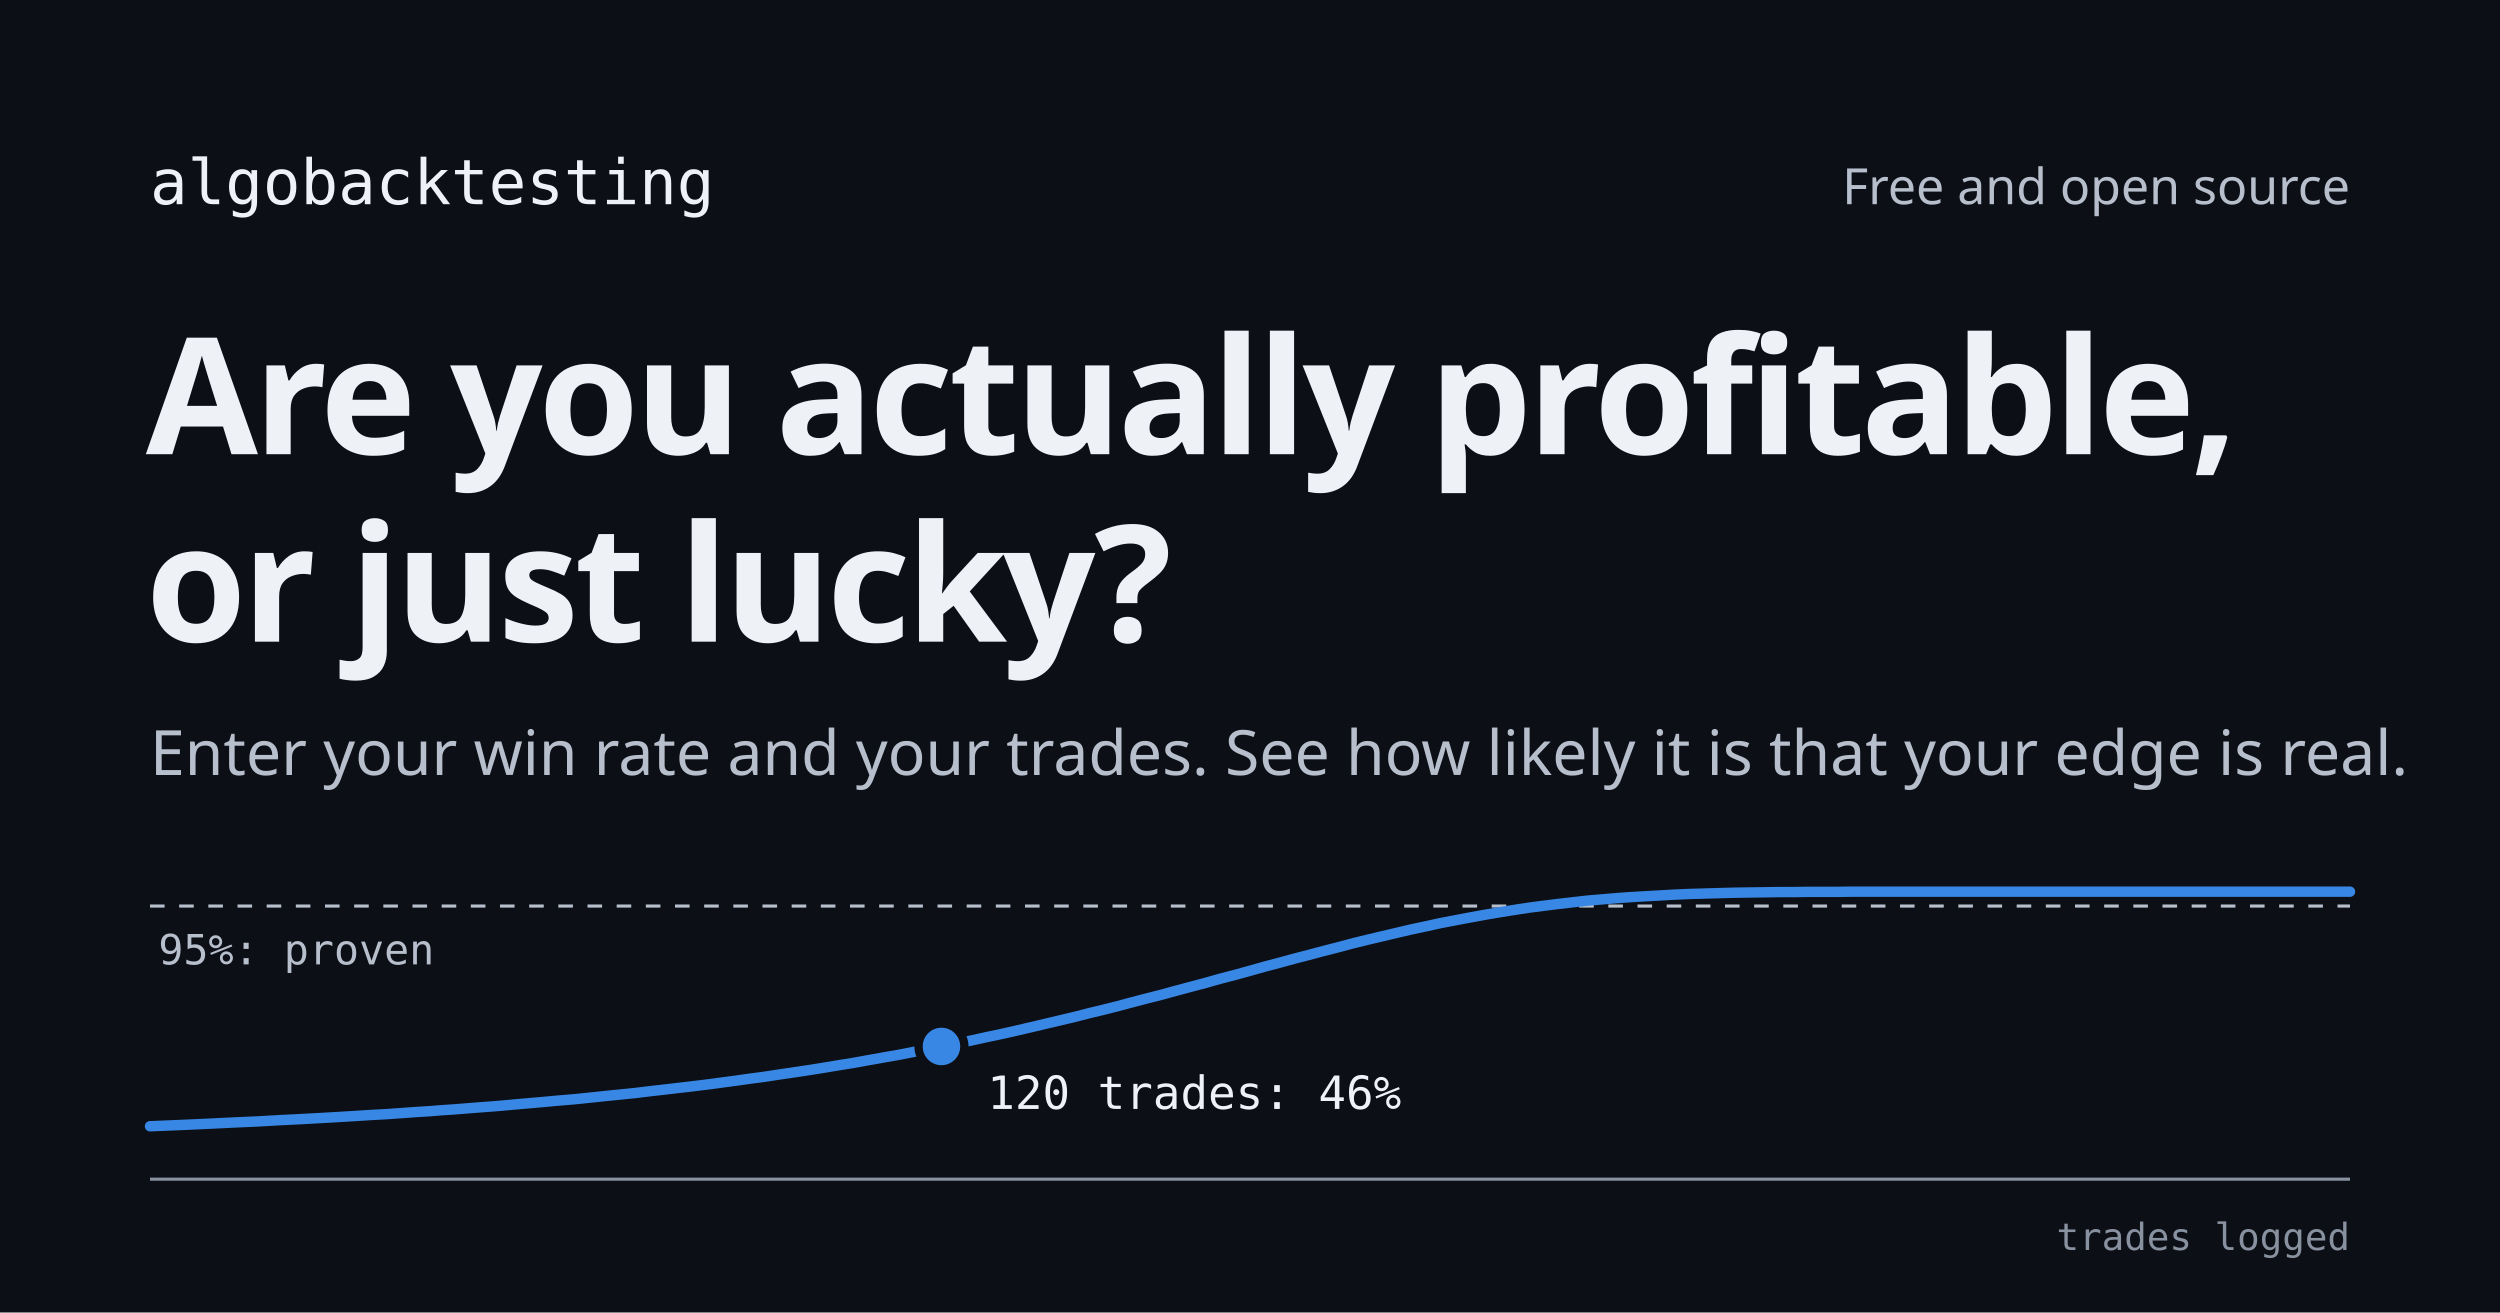
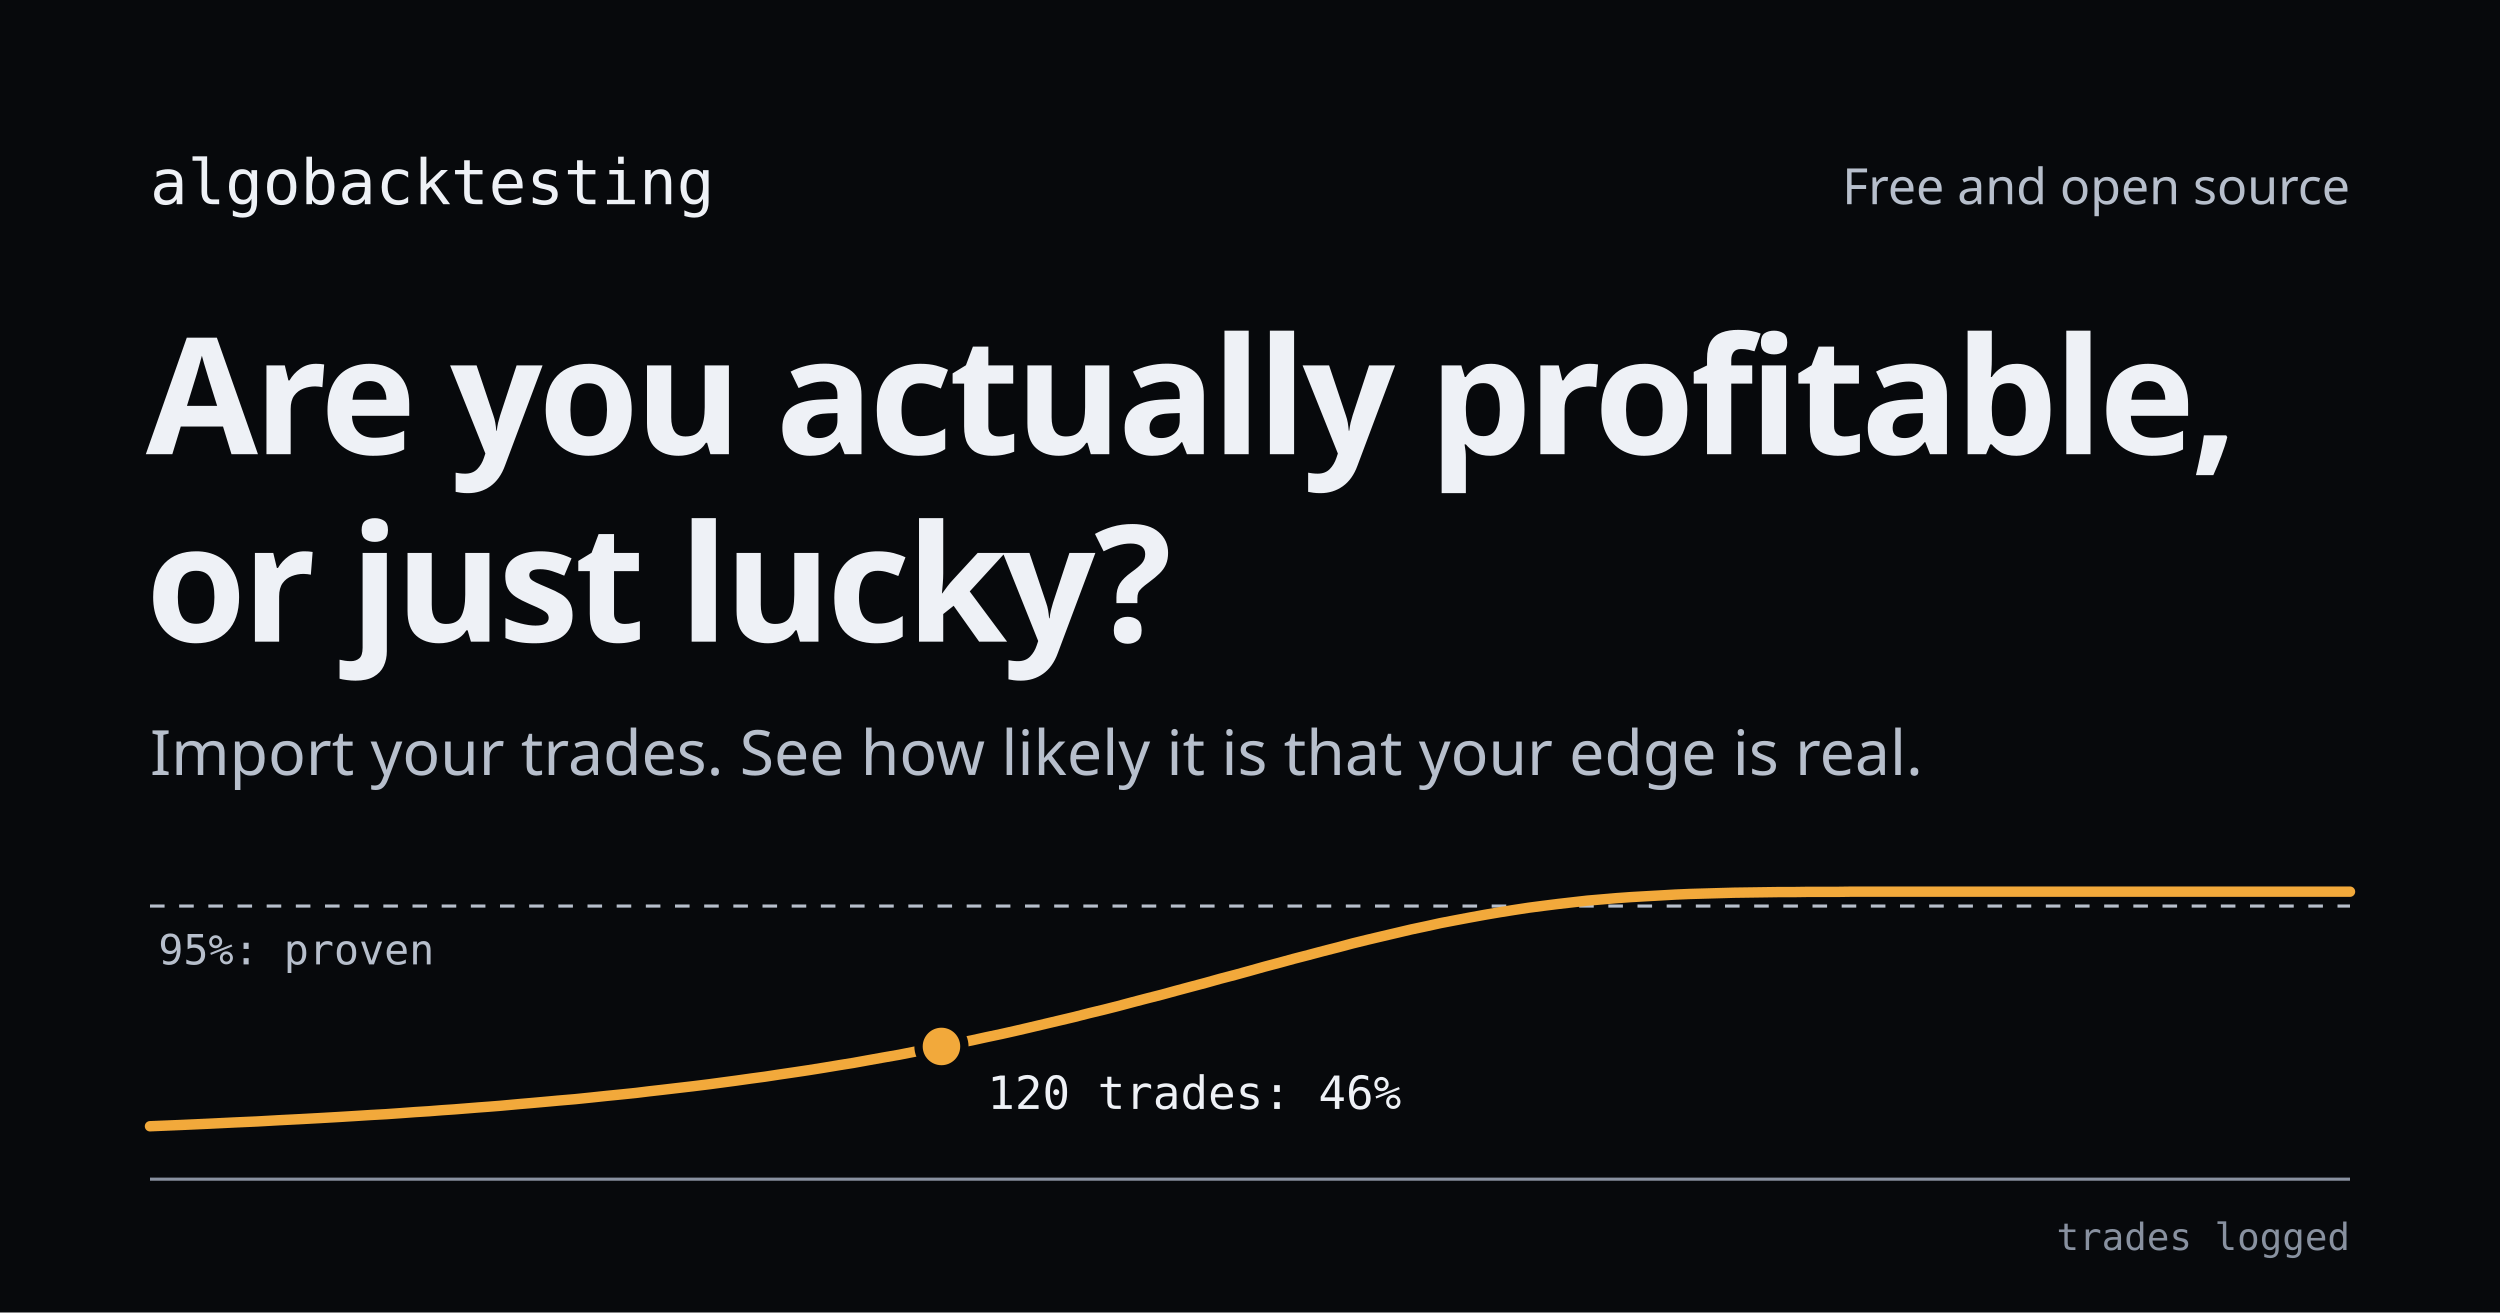
<svg xmlns="http://www.w3.org/2000/svg" width="1200" height="630" viewBox="0 0 1200 630">
-   <rect width="1200" height="630" fill="#0c0f15" />
+   <rect width="1200" height="630" fill="#07090c" />
  <text x="72" y="98" fill="#eef1f6" font-family="Consolas, 'IBM Plex Mono', monospace" font-size="30">algobacktesting</text>
  <text x="1128" y="98" text-anchor="end" fill="#b7bfcc" font-family="'Segoe UI', system-ui, sans-serif" font-size="24">Free and open source</text>
  <text fill="#eef1f6" font-family="'Segoe UI', system-ui, sans-serif" font-size="78" font-weight="600" letter-spacing="-2">
    <tspan x="70" y="218">Are you actually profitable,</tspan>
    <tspan x="70" y="308">or just lucky?</tspan>
  </text>
-   <text x="72" y="372" fill="#b7bfcc" font-family="'Segoe UI', system-ui, sans-serif" font-size="30">Enter your win rate and your trades. See how likely it is that your edge is real.</text>
+   <text x="72" y="372" fill="#b7bfcc" font-family="'Segoe UI', system-ui, sans-serif" font-size="30">Import your trades. See how likely it is that your edge is real.</text>
  <line x1="72" x2="1128" y1="566" y2="566" stroke="#8891a0" stroke-width="1.5" />
  <line x1="72" x2="1128" y1="434.9" y2="434.9" stroke="#b7bfcc" stroke-width="1.5" stroke-dasharray="7 7" />
  <text x="76" y="462.9" fill="#b7bfcc" font-family="Consolas, 'IBM Plex Mono', monospace" font-size="20">95%: proven</text>
-   <polyline points="72.0,540.6 86.6,540.0 99.9,539.4 112.1,538.8 123.4,538.3 134.0,537.7 143.9,537.2 153.1,536.7 161.9,536.2 170.1,535.7 178.0,535.2 185.4,534.8 192.5,534.3 199.3,533.8 205.8,533.4 212.1,532.9 218.1,532.5 229.4,531.6 234.8,531.2 239.9,530.8 249.8,529.9 254.5,529.5 263.5,528.7 267.8,528.3 276.1,527.6 283.9,526.8 291.4,526.0 298.5,525.3 305.3,524.6 311.8,523.8 318.0,523.1 324.0,522.4 332.6,521.4 340.7,520.4 345.9,519.7 353.4,518.7 360.5,517.7 367.3,516.8 373.8,515.8 382.0,514.6 388.0,513.7 395.5,512.5 402.7,511.3 409.6,510.2 416.2,509.0 424.0,507.6 431.5,506.3 438.6,504.9 445.4,503.6 451.9,502.3 459.3,500.8 466.4,499.4 473.2,497.9 480.8,496.3 487.0,494.9 493.9,493.3 501.5,491.5 508.7,489.8 515.5,488.2 522.9,486.3 530.0,484.6 536.7,482.9 543.8,481.0 550.7,479.2 557.8,477.4 564.7,475.5 571.8,473.6 578.6,471.8 585.7,469.8 593.0,467.9 599.9,466.0 607.0,464.0 614.2,462.1 621.1,460.2 628.1,458.4 635.2,456.5 642.3,454.7 649.4,452.8 656.3,451.1 663.5,449.4 670.3,447.8 677.5,446.1 684.6,444.6 691.4,443.1 698.7,441.7 705.6,440.4 712.7,439.1 719.7,437.9 726.6,436.8 733.8,435.7 740.7,434.8 747.9,433.9 754.9,433.1 761.9,432.3 769.0,431.7 776.0,431.1 783.0,430.6 790.0,430.2 797.1,429.8 804.1,429.4 811.2,429.1 818.2,428.9 825.2,428.7 832.3,428.5 839.4,428.4 846.4,428.3 853.5,428.2 860.5,428.2 867.5,428.1 874.5,428.1 881.6,428.1 888.6,428.0 895.7,428.0 902.7,428.0 909.8,428.0 916.8,428.0 923.8,428.0 930.9,428.0 937.9,428.0 945.0,428.0 952.0,428.0 959.0,428.0 966.1,428.0 973.1,428.0 980.2,428.0 987.2,428.0 994.3,428.0 1001.3,428.0 1008.3,428.0 1015.4,428.0 1022.4,428.0 1029.4,428.0 1036.5,428.0 1043.5,428.0 1050.6,428.0 1057.6,428.0 1064.6,428.0 1071.7,428.0 1078.7,428.0 1085.8,428.0 1092.8,428.0 1099.8,428.0 1106.9,428.0 1113.9,428.0 1121.0,428.0 1128.0,428.0" fill="none" stroke="#3987e5" stroke-width="5" stroke-linejoin="round" stroke-linecap="round" />
-   <circle cx="451.9" cy="502.3" r="11" fill="#3987e5" stroke="#0c0f15" stroke-width="4" />
+   <polyline points="72.0,540.6 86.6,540.0 99.9,539.4 112.1,538.8 123.4,538.3 134.0,537.7 143.9,537.2 153.1,536.7 161.9,536.2 170.1,535.7 178.0,535.2 185.4,534.8 192.5,534.3 199.3,533.8 205.8,533.4 212.1,532.9 218.1,532.5 229.4,531.6 234.8,531.2 239.9,530.8 249.8,529.9 254.5,529.5 263.5,528.7 267.8,528.3 276.1,527.6 283.9,526.8 291.4,526.0 298.5,525.3 305.3,524.6 311.8,523.8 318.0,523.1 324.0,522.4 332.6,521.4 340.7,520.4 345.9,519.7 353.4,518.7 360.5,517.7 367.3,516.8 373.8,515.8 382.0,514.6 388.0,513.7 395.5,512.5 402.7,511.3 409.6,510.2 416.2,509.0 424.0,507.6 431.5,506.3 438.6,504.9 445.4,503.6 451.9,502.3 459.3,500.8 466.4,499.4 473.2,497.9 480.8,496.3 487.0,494.9 493.9,493.3 501.5,491.5 508.7,489.8 515.5,488.2 522.9,486.3 530.0,484.6 536.7,482.9 543.8,481.0 550.7,479.2 557.8,477.4 564.7,475.5 571.8,473.6 578.6,471.8 585.7,469.8 593.0,467.9 599.9,466.0 607.0,464.0 614.2,462.1 621.1,460.2 628.1,458.4 635.2,456.5 642.3,454.7 649.4,452.8 656.3,451.1 663.5,449.4 670.3,447.8 677.5,446.1 684.6,444.6 691.4,443.1 698.7,441.7 705.6,440.4 712.7,439.1 719.7,437.9 726.6,436.8 733.8,435.7 740.7,434.8 747.9,433.9 754.9,433.1 761.9,432.3 769.0,431.7 776.0,431.1 783.0,430.6 790.0,430.2 797.1,429.8 804.1,429.4 811.2,429.1 818.2,428.9 825.2,428.7 832.3,428.5 839.4,428.4 846.4,428.3 853.5,428.2 860.5,428.2 867.5,428.1 874.5,428.1 881.6,428.1 888.6,428.0 895.7,428.0 902.7,428.0 909.8,428.0 916.8,428.0 923.8,428.0 930.9,428.0 937.9,428.0 945.0,428.0 952.0,428.0 959.0,428.0 966.1,428.0 973.1,428.0 980.2,428.0 987.2,428.0 994.3,428.0 1001.3,428.0 1008.3,428.0 1015.4,428.0 1022.4,428.0 1029.4,428.0 1036.5,428.0 1043.5,428.0 1050.6,428.0 1057.6,428.0 1064.6,428.0 1071.7,428.0 1078.7,428.0 1085.8,428.0 1092.8,428.0 1099.8,428.0 1106.9,428.0 1113.9,428.0 1121.0,428.0 1128.0,428.0" fill="none" stroke="#f2a93b" stroke-width="5" stroke-linejoin="round" stroke-linecap="round" />
+   <circle cx="451.9" cy="502.3" r="11" fill="#f2a93b" stroke="#07090c" stroke-width="4" />
  <text x="473.9" y="532.3" fill="#eef1f6" font-family="Consolas, 'IBM Plex Mono', monospace" font-size="22">120 trades: 46%</text>
  <text x="1128" y="600" text-anchor="end" fill="#8891a0" font-family="Consolas, 'IBM Plex Mono', monospace" font-size="18">trades logged</text>
</svg>
